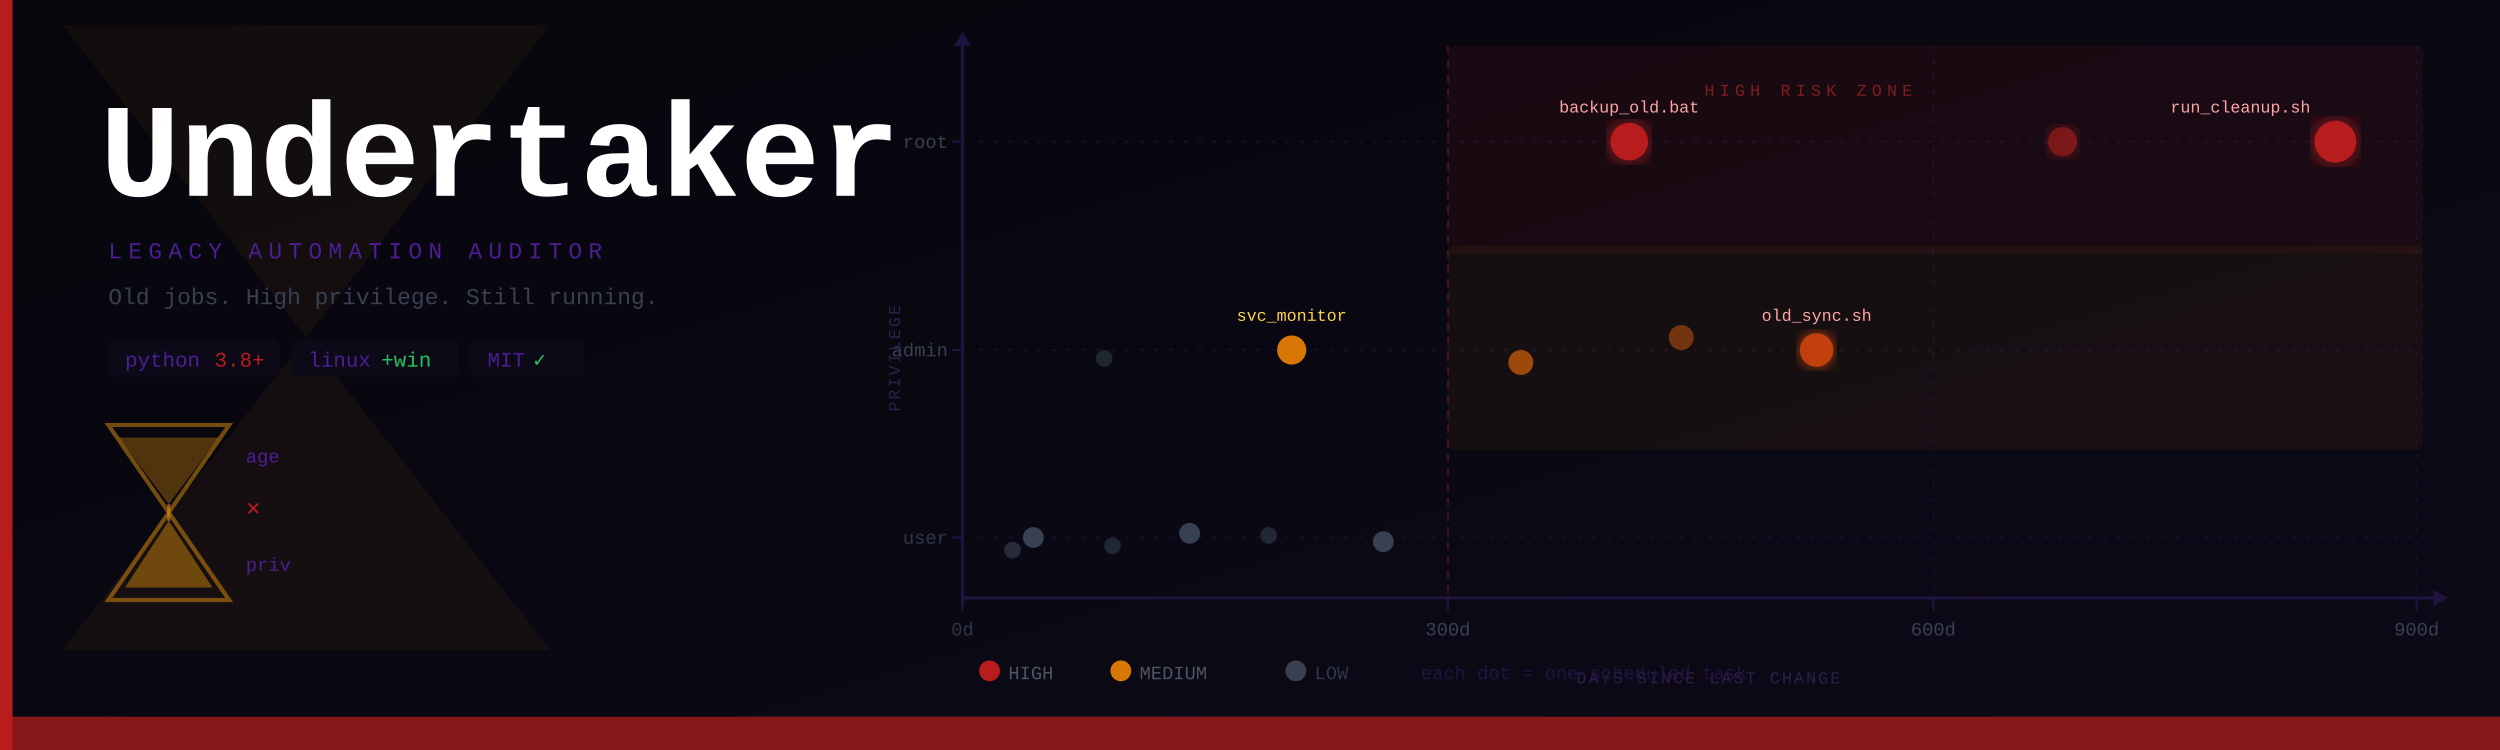
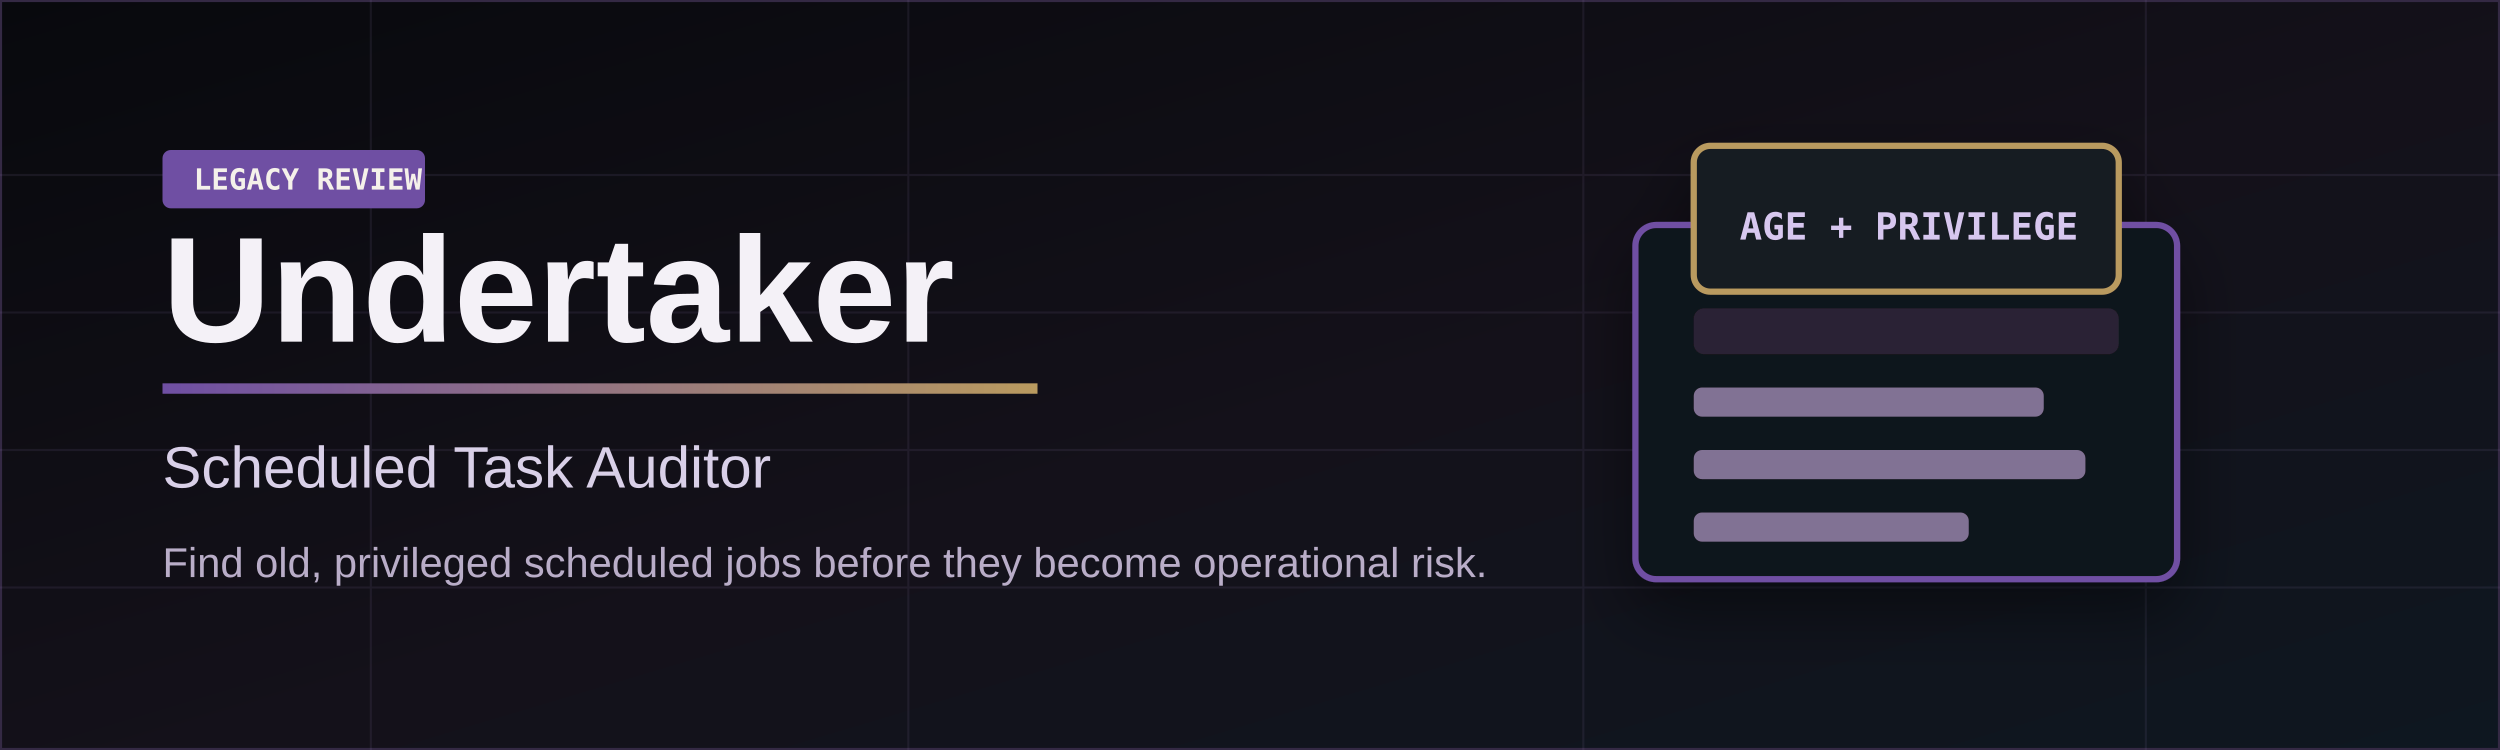
- <svg xmlns="http://www.w3.org/2000/svg" viewBox="0 0 1200 360" role="img" aria-label="Undertaker project banner">
+ <svg xmlns="http://www.w3.org/2000/svg" width="1200" height="360" viewBox="0 0 1200 360" role="img" aria-labelledby="title desc">
  <defs>
    <linearGradient id="bg" x1="0" y1="0" x2="1" y2="1">
-       <stop offset="0%" stop-color="#06060C" />
-       <stop offset="100%" stop-color="#0D0A18" />
+       <stop offset="0" stop-color="#08090d" />
+       <stop offset="0.54" stop-color="#14111a" />
+       <stop offset="1" stop-color="#0e1720" />
    </linearGradient>
-     <filter id="gr">
-       <feGaussianBlur stdDeviation="5" result="b" />
-       <feMerge>
-         <feMergeNode in="b" />
-         <feMergeNode in="SourceGraphic" />
-       </feMerge>
-     </filter>
-     <filter id="ga">
-       <feGaussianBlur stdDeviation="3" result="b" />
-       <feMerge>
-         <feMergeNode in="b" />
-         <feMergeNode in="SourceGraphic" />
-       </feMerge>
+     <linearGradient id="accent" x1="0" y1="0" x2="1" y2="0">
+       <stop offset="0" stop-color="#6f4fa3" />
+       <stop offset="1" stop-color="#b99a5f" />
+     </linearGradient>
+     <filter id="shadow" x="-20%" y="-20%" width="140%" height="140%">
+       <feDropShadow dx="0" dy="14" stdDeviation="16" flood-color="#000000" flood-opacity="0.45" />
    </filter>
  </defs>
  <rect width="1200" height="360" fill="url(#bg)" />
-   <rect x="0" y="0" width="6" height="360" fill="#B91C1C" />
-   <g transform="translate(16,12)" opacity="0.05" fill="#F59E0B">
-     <polygon points="14,0 248,0 131,150 248,300 14,300 131,150" />
+   <rect x="0" y="0" width="1200" height="360" fill="none" stroke="#342944" stroke-width="2" />
+   <g opacity="0.12" stroke="#8b74ad" stroke-width="1">
+     <path d="M0 84 H1200" />
+     <path d="M0 150 H1200" />
+     <path d="M0 216 H1200" />
+     <path d="M0 282 H1200" />
+     <path d="M178 0 V360" />
+     <path d="M436 0 V360" />
+     <path d="M760 0 V360" />
+     <path d="M1030 0 V360" />
  </g>
-   <text x="48" y="94" font-family="'Courier New',Courier,monospace" font-size="64" font-weight="bold" fill="#FFFFFF">Undertaker</text>
-   <text x="52" y="124" font-family="'Courier New',Courier,monospace" font-size="11" fill="#4C1D95" letter-spacing="3">LEGACY AUTOMATION AUDITOR</text>
-   <text x="52" y="146" font-family="'Courier New',Courier,monospace" font-size="11" fill="#374151">Old jobs. High privilege. Still running.</text>
-   <g font-family="'Courier New',Courier,monospace" font-size="10">
-     <rect x="52" y="163" width="82" height="18" rx="3" fill="#0D0A18" />
-     <text x="60" y="176" fill="#4C1D95">python </text>
-     <text x="103" y="176" fill="#B91C1C">3.8+</text>
-     <rect x="140" y="163" width="80" height="18" rx="3" fill="#0D0A18" />
-     <text x="148" y="176" fill="#4C1D95">linux </text>
-     <text x="183" y="176" fill="#22C55E">+win</text>
-     <rect x="226" y="163" width="54" height="18" rx="3" fill="#0D0A18" />
-     <text x="234" y="176" fill="#4C1D95">MIT </text>
-     <text x="256" y="176" fill="#22C55E">✓</text>
+   <g transform="translate(785 70)" filter="url(#shadow)">
+     <rect x="0" y="38" width="260" height="170" rx="10" fill="#11131a" stroke="#6f4fa3" stroke-width="3" />
+     <rect x="28" y="0" width="204" height="70" rx="8" fill="#171a22" stroke="#b99a5f" stroke-width="3" />
+     <rect x="28" y="78" width="204" height="22" rx="5" fill="#2a2434" />
+     <rect x="28" y="116" width="168" height="14" rx="4" fill="#817294" />
+     <rect x="28" y="146" width="188" height="14" rx="4" fill="#817294" />
+     <rect x="28" y="176" width="132" height="14" rx="4" fill="#817294" />
+     <text x="50" y="45" font-family="Consolas, monospace" font-size="18" font-weight="700" fill="#d7c7ef">AGE + PRIVILEGE</text>
  </g>
-   <g transform="translate(52,204)">
-     <polygon points="0,0 58,0 29,42 58,84 0,84 29,42" fill="none" stroke="#F59E0B" stroke-width="2" opacity="0.45" />
-     <polygon points="5,6 53,6 29,38" fill="#F59E0B" opacity="0.3" />
-     <polygon points="8,78 50,78 29,46" fill="#F59E0B" opacity="0.4" />
-     <line x1="29" y1="38" x2="29" y2="46" stroke="#F59E0B" stroke-width="1.5" opacity="0.55" />
-     <text x="66" y="18" font-family="'Courier New',Courier,monospace" font-size="9" fill="#4C1D95">age</text>
-     <text x="66" y="44" font-family="'Courier New',Courier,monospace" font-size="12" fill="#B91C1C">×</text>
-     <text x="66" y="70" font-family="'Courier New',Courier,monospace" font-size="9" fill="#4C1D95">priv</text>
+   <g transform="translate(78 72)">
+     <rect x="0" y="0" width="126" height="28" rx="4" fill="#6f4fa3" />
+     <text x="15" y="19" font-family="Consolas, monospace" font-size="14" font-weight="700" fill="#f5f1ea">LEGACY REVIEW</text>
+     <text x="0" y="92" font-family="Segoe UI, Arial, sans-serif" font-size="72" font-weight="800" fill="#f4f1f7">Undertaker</text>
+     <rect x="0" y="112" width="420" height="5" fill="url(#accent)" />
+     <text x="0" y="162" font-family="Segoe UI, Arial, sans-serif" font-size="28" fill="#d9d0e8">Scheduled Task Auditor</text>
+     <text x="0" y="205" font-family="Segoe UI, Arial, sans-serif" font-size="20" fill="#b9adc8">Find old, privileged scheduled jobs before they become operational risk.</text>
  </g>
-   <g stroke="#140F28" stroke-width="1" stroke-dasharray="2,5">
-     <line x1="470" y1="68" x2="1162" y2="68" />
-     <line x1="470" y1="168" x2="1162" y2="168" />
-     <line x1="470" y1="258" x2="1162" y2="258" />
-     <line x1="695" y1="22" x2="695" y2="284" />
-     <line x1="928" y1="22" x2="928" y2="284" />
-     <line x1="1160" y1="22" x2="1160" y2="284" />
-   </g>
-   <rect x="695" y="22" width="468" height="100" fill="#B91C1C" opacity="0.09" rx="3" />
-   <rect x="695" y="118" width="468" height="98" fill="#D97706" opacity="0.06" rx="3" />
-   <text x="868" y="46" font-family="'Courier New',Courier,monospace" font-size="8" fill="#7F1D1D" letter-spacing="2.5" text-anchor="middle">HIGH RISK ZONE</text>
-   <line x1="695" y1="22" x2="695" y2="290" stroke="#B91C1C" stroke-width="1" stroke-dasharray="4,3" opacity="0.28" />
-   <line x1="462" y1="22" x2="462" y2="290" stroke="#1F1440" stroke-width="1.5" />
-   <line x1="462" y1="287" x2="1168" y2="287" stroke="#1F1440" stroke-width="1.5" />
-   <polygon points="1168,283 1175,287 1168,291" fill="#1F1440" />
-   <polygon points="458,22 462,15 466,22" fill="#1F1440" />
-   <g stroke="#1F1440" stroke-width="1">
-     <line x1="462" y1="287" x2="462" y2="293" />
-     <line x1="695" y1="287" x2="695" y2="293" />
-     <line x1="928" y1="287" x2="928" y2="293" />
-     <line x1="1160" y1="287" x2="1160" y2="293" />
-     <line x1="457" y1="68" x2="462" y2="68" />
-     <line x1="457" y1="168" x2="462" y2="168" />
-     <line x1="457" y1="258" x2="462" y2="258" />
-   </g>
-   <text x="455" y="71" font-family="'Courier New',Courier,monospace" font-size="9" fill="#374151" text-anchor="end">root</text>
-   <text x="455" y="171" font-family="'Courier New',Courier,monospace" font-size="9" fill="#374151" text-anchor="end">admin</text>
-   <text x="455" y="261" font-family="'Courier New',Courier,monospace" font-size="9" fill="#2D3748" text-anchor="end">user</text>
-   <text x="462" y="305" font-family="'Courier New',Courier,monospace" font-size="9" fill="#2D3748" text-anchor="middle">0d</text>
-   <text x="695" y="305" font-family="'Courier New',Courier,monospace" font-size="9" fill="#374151" text-anchor="middle">300d</text>
-   <text x="928" y="305" font-family="'Courier New',Courier,monospace" font-size="9" fill="#374151" text-anchor="middle">600d</text>
-   <text x="1160" y="305" font-family="'Courier New',Courier,monospace" font-size="9" fill="#374151" text-anchor="middle">900d</text>
-   <g transform="translate(432,172) rotate(-90)">
-     <text font-family="'Courier New',Courier,monospace" font-size="8" fill="#2D1F4A" letter-spacing="1" text-anchor="middle">PRIVILEGE</text>
-   </g>
-   <text x="820" y="328" font-family="'Courier New',Courier,monospace" font-size="8" fill="#2D1F4A" letter-spacing="1" text-anchor="middle">DAYS SINCE LAST CHANGE</text>
-   <circle cx="1121" cy="68" r="10" fill="#B91C1C" filter="url(#gr)" />
-   <text x="1109" y="54" font-family="'Courier New',Courier,monospace" font-size="8" fill="#FCA5A5" text-anchor="end">run_cleanup.sh</text>
-   <circle cx="782" cy="68" r="9" fill="#B91C1C" filter="url(#gr)" />
-   <text x="782" y="54" font-family="'Courier New',Courier,monospace" font-size="8" fill="#FCA5A5" text-anchor="middle">backup_old.bat</text>
-   <circle cx="990" cy="68" r="7" fill="#991B1B" filter="url(#gr)" opacity="0.75" />
-   <circle cx="872" cy="168" r="8" fill="#C2410C" filter="url(#ga)" />
-   <text x="872" y="154" font-family="'Courier New',Courier,monospace" font-size="8" fill="#FCA5A5" text-anchor="middle">old_sync.sh</text>
-   <circle cx="620" cy="168" r="7" fill="#D97706" />
-   <text x="620" y="154" font-family="'Courier New',Courier,monospace" font-size="8" fill="#FCD34D" text-anchor="middle">svc_monitor</text>
-   <circle cx="730" cy="174" r="6" fill="#B45309" opacity="0.85" />
-   <circle cx="807" cy="162" r="6" fill="#92400E" opacity="0.75" />
-   <circle cx="496" cy="258" r="5" fill="#374151" />
-   <circle cx="486" cy="264" r="4" fill="#2D3748" opacity="0.75" />
-   <circle cx="571" cy="256" r="5" fill="#374151" />
-   <circle cx="664" cy="260" r="5" fill="#374151" />
-   <circle cx="534" cy="262" r="4" fill="#2D3748" opacity="0.65" />
-   <circle cx="609" cy="257" r="4" fill="#2D3748" opacity="0.65" />
-   <circle cx="530" cy="172" r="4" fill="#374151" opacity="0.5" />
-   <g transform="translate(470,323)" font-family="'Courier New',Courier,monospace" font-size="9">
-     <circle cx="5" cy="-1" r="5" fill="#B91C1C" />
-     <text x="14" y="3" fill="#4B5563">HIGH</text>
-     <circle cx="68" cy="-1" r="5" fill="#D97706" />
-     <text x="77" y="3" fill="#4B5563">MEDIUM</text>
-     <circle cx="152" cy="-1" r="5" fill="#374151" />
-     <text x="161" y="3" fill="#2D3748">LOW</text>
-     <text x="212" y="3" fill="#1F1440">  each dot = one scheduled task</text>
-   </g>
-   <rect x="0" y="344" width="1200" height="16" fill="#B91C1C" opacity="0.7" />
</svg>
